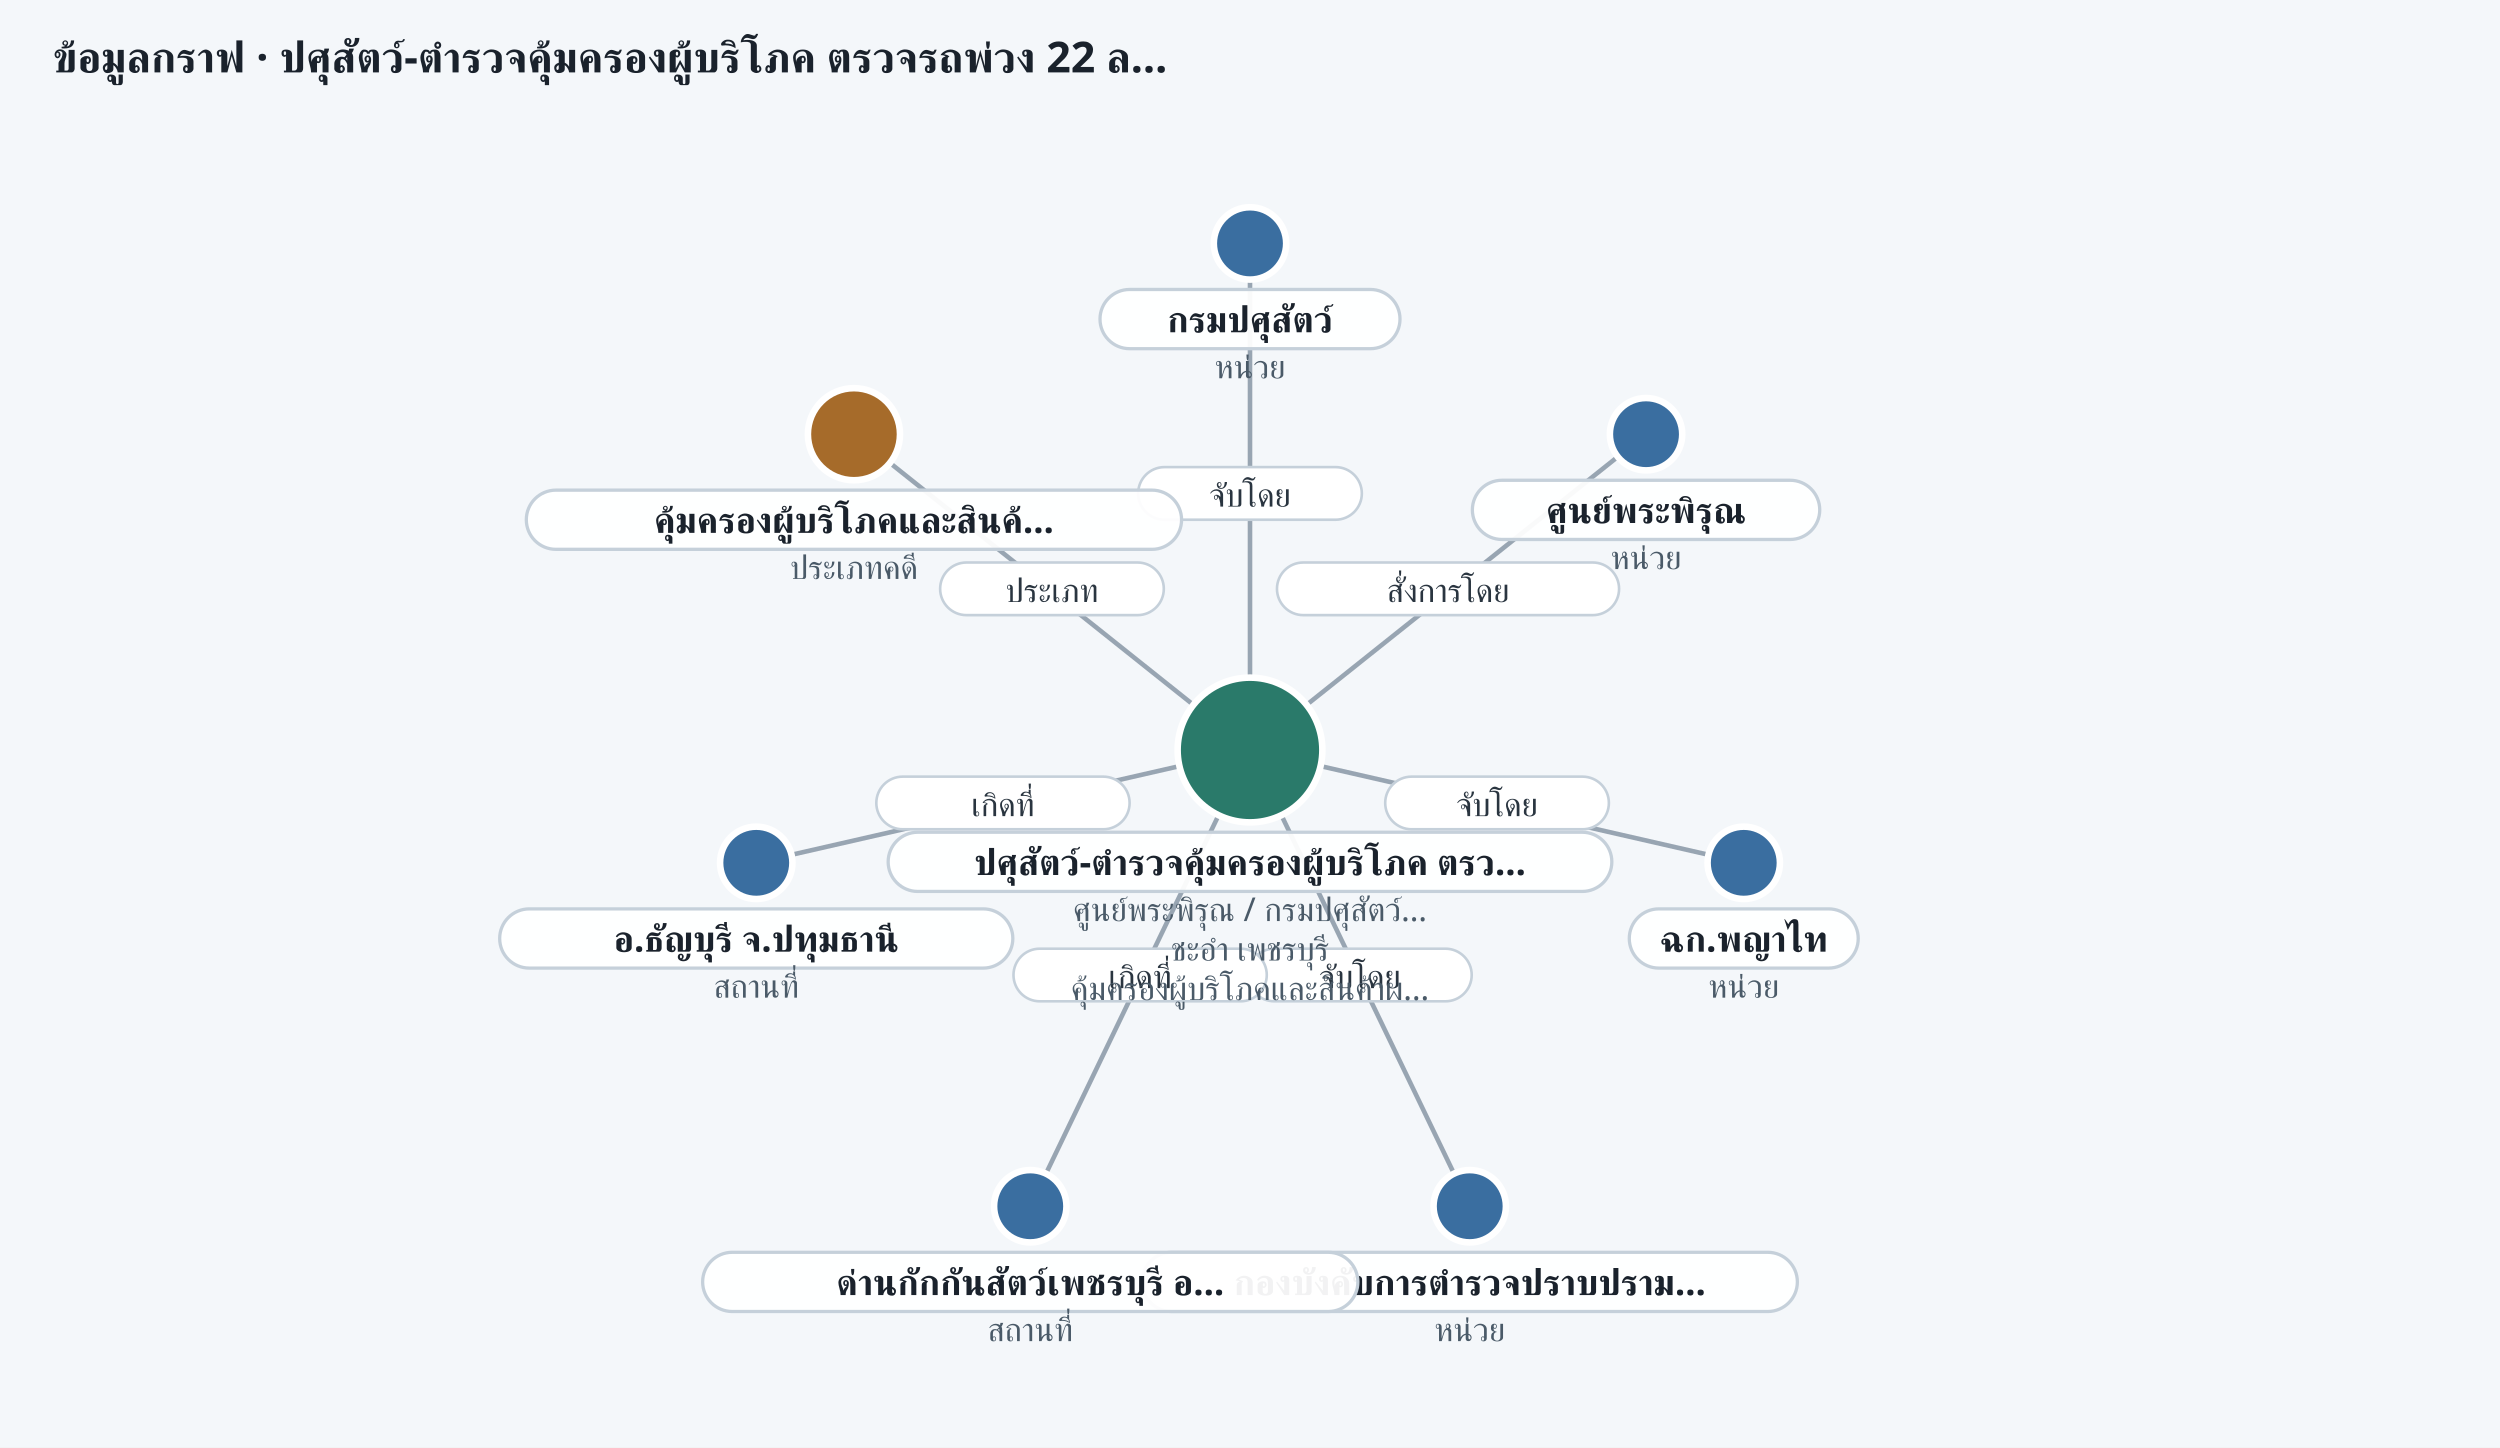
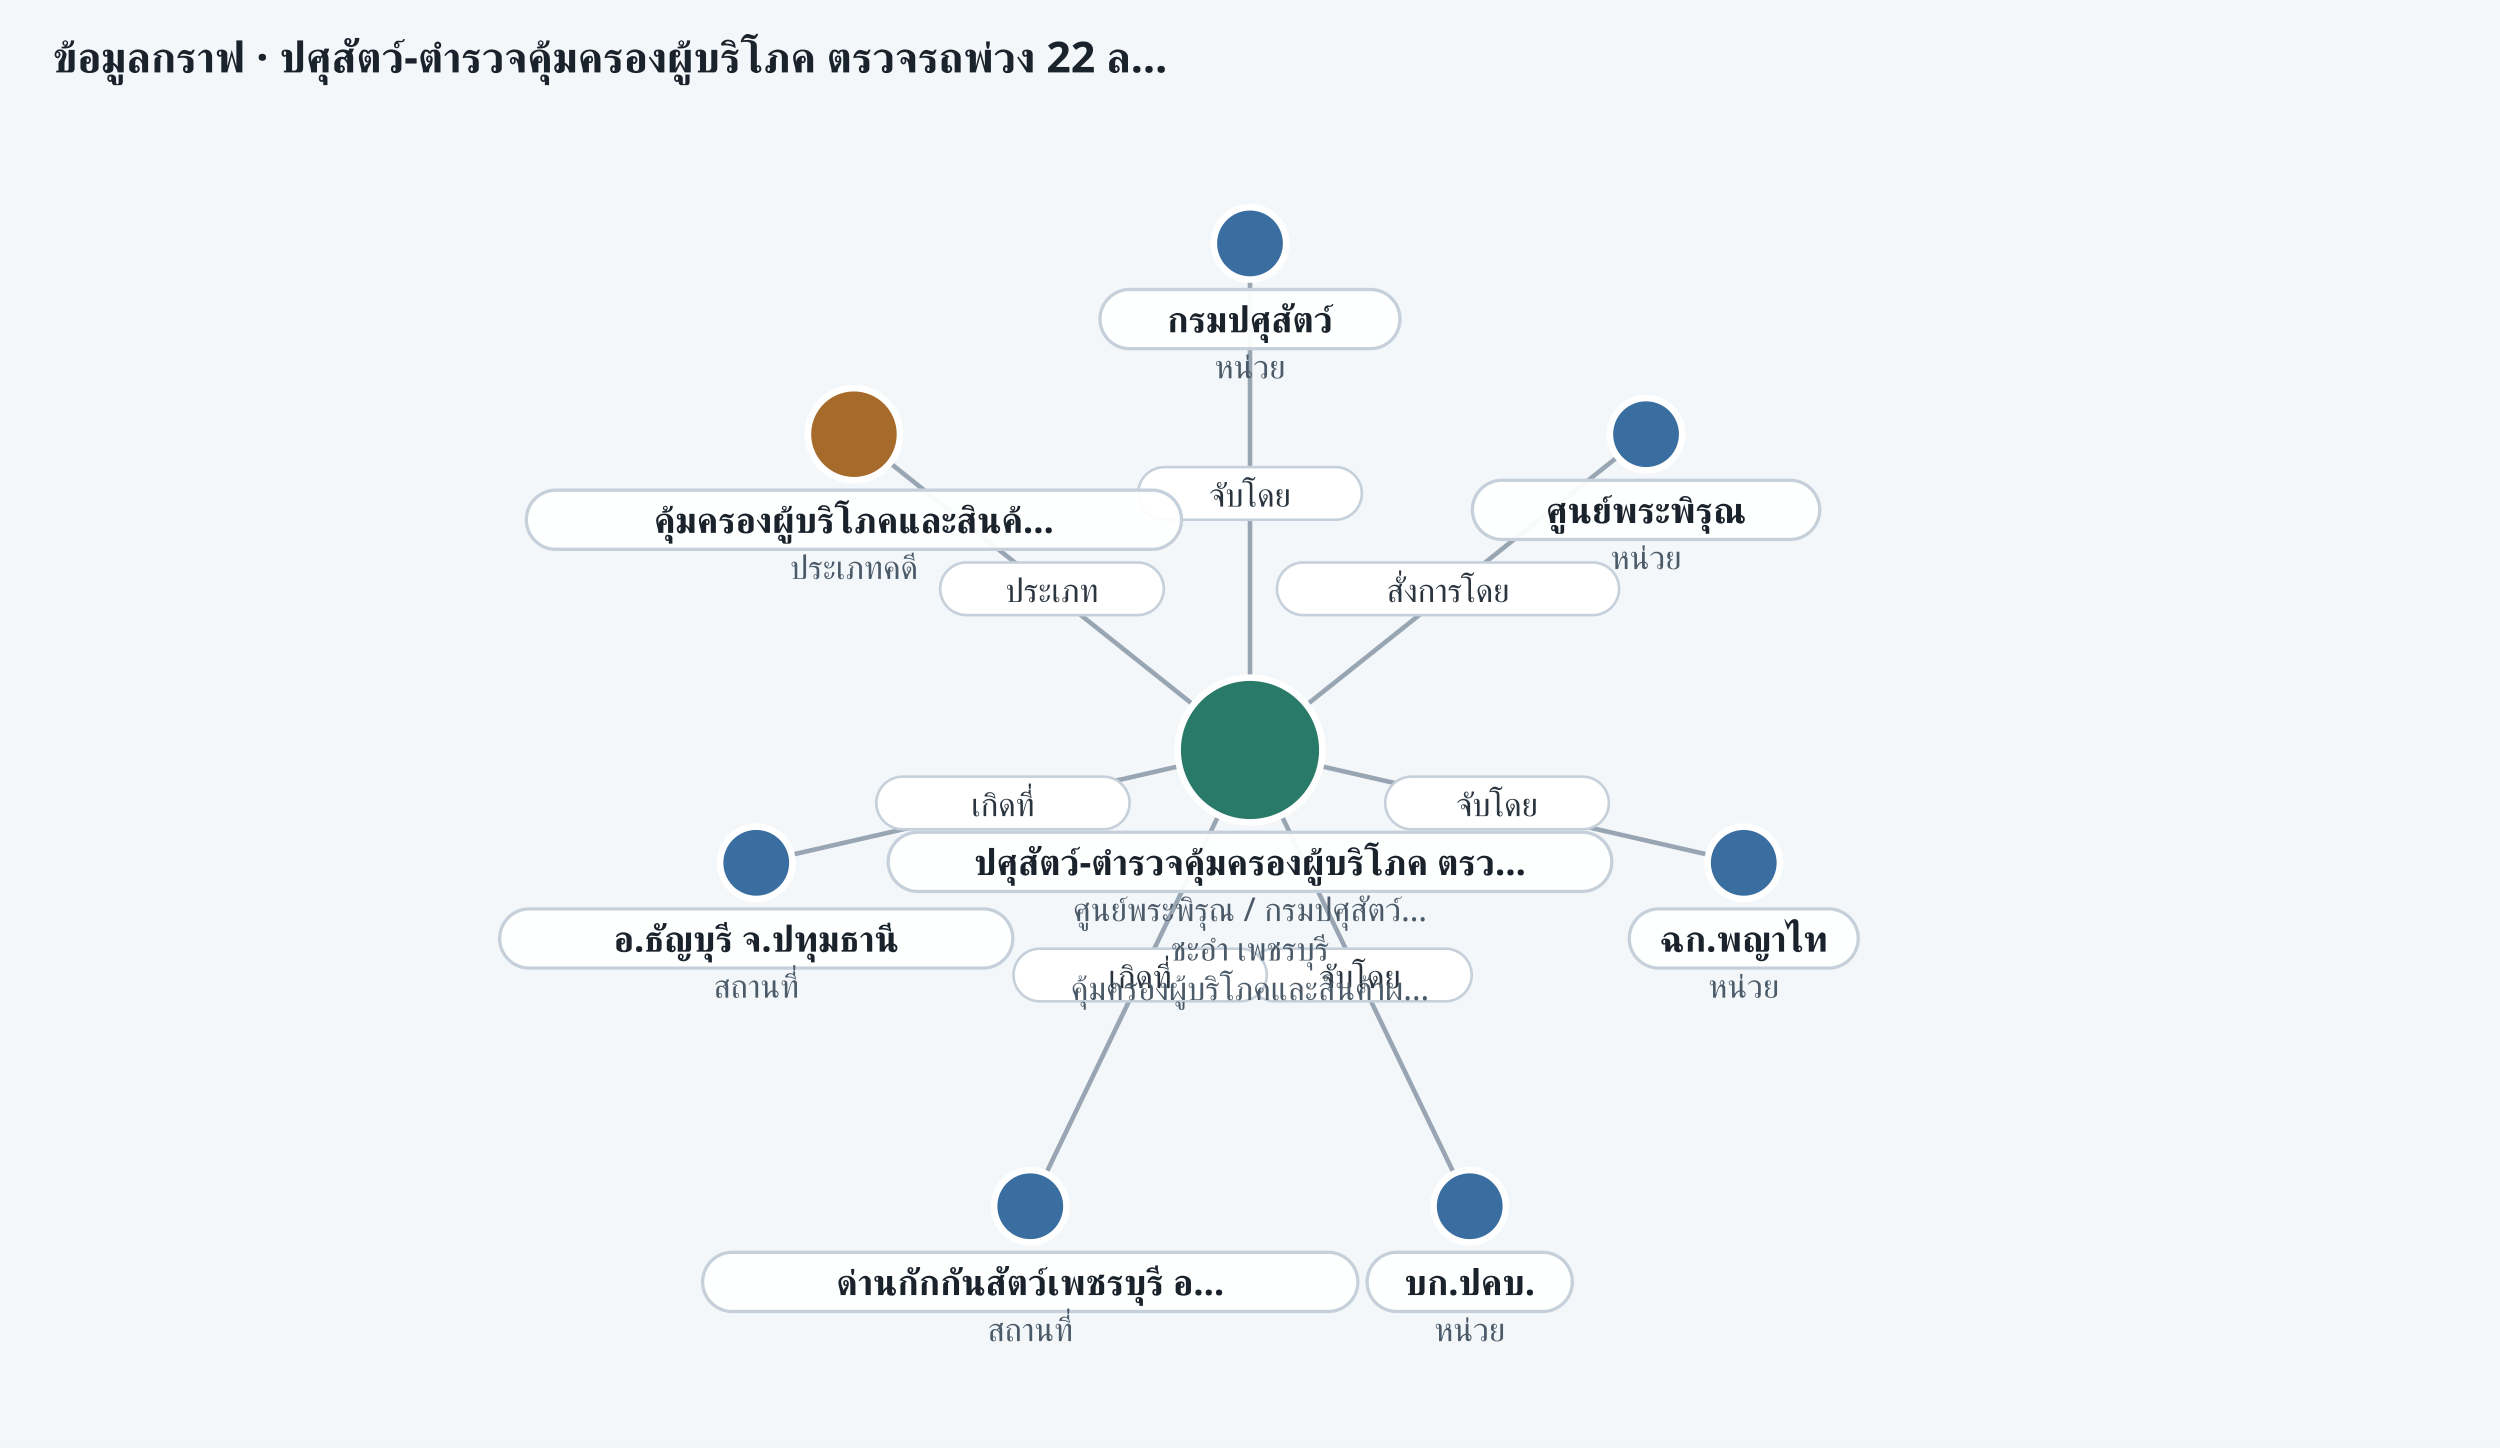
<svg xmlns="http://www.w3.org/2000/svg" width="760" height="440" viewBox="0 0 760 440" role="img" aria-label="ego graph 20261029-consumer-02">
  <rect width="100%" height="100%" fill="#f4f7fa" />
  <text x="16" y="22" font-size="13" font-weight="700" fill="#1a222c" font-family="Sarabun, Anuphan, sans-serif">ข้อมูลกราฟ · ปศุสัตว์-ตำรวจคุ้มครองผู้บริโภค ตรวจรถพ่วง 22 ล…</text>
  <line x1="380.0" y1="228.0" x2="380.0" y2="74.0" stroke="#7a8a9a" stroke-width="1.4" opacity="0.75" />
  <rect x="346.0" y="142.0" width="68.0" height="16" rx="8" fill="#fff" stroke="#c5d0da" stroke-width="0.8" />
  <text x="380.0" y="154.0" text-anchor="middle" font-size="10" fill="#2a3540" font-family="Sarabun, Anuphan, sans-serif">จับโดย</text>
  <line x1="380.0" y1="228.0" x2="500.4" y2="132.0" stroke="#7a8a9a" stroke-width="1.4" opacity="0.75" />
  <rect x="388.2" y="171.0" width="104.0" height="16" rx="8" fill="#fff" stroke="#c5d0da" stroke-width="0.8" />
  <text x="440.2" y="183.0" text-anchor="middle" font-size="10" fill="#2a3540" font-family="Sarabun, Anuphan, sans-serif">สั่งการโดย</text>
  <line x1="380.0" y1="228.0" x2="530.1" y2="262.3" stroke="#7a8a9a" stroke-width="1.4" opacity="0.75" />
  <rect x="421.1" y="236.1" width="68.0" height="16" rx="8" fill="#fff" stroke="#c5d0da" stroke-width="0.8" />
  <text x="455.1" y="248.1" text-anchor="middle" font-size="10" fill="#2a3540" font-family="Sarabun, Anuphan, sans-serif">จับโดย</text>
  <line x1="380.0" y1="228.0" x2="446.8" y2="366.7" stroke="#7a8a9a" stroke-width="1.4" opacity="0.75" />
  <rect x="379.4" y="288.4" width="68.0" height="16" rx="8" fill="#fff" stroke="#c5d0da" stroke-width="0.8" />
  <text x="413.4" y="300.4" text-anchor="middle" font-size="10" fill="#2a3540" font-family="Sarabun, Anuphan, sans-serif">จับโดย</text>
  <line x1="380.0" y1="228.0" x2="313.2" y2="366.7" stroke="#7a8a9a" stroke-width="1.4" opacity="0.75" />
  <rect x="308.1" y="288.4" width="77.0" height="16" rx="8" fill="#fff" stroke="#c5d0da" stroke-width="0.8" />
  <text x="346.6" y="300.4" text-anchor="middle" font-size="10" fill="#2a3540" font-family="Sarabun, Anuphan, sans-serif">เกิดที่</text>
  <line x1="380.0" y1="228.0" x2="229.9" y2="262.3" stroke="#7a8a9a" stroke-width="1.4" opacity="0.75" />
  <rect x="266.4" y="236.1" width="77.0" height="16" rx="8" fill="#fff" stroke="#c5d0da" stroke-width="0.8" />
  <text x="304.9" y="248.1" text-anchor="middle" font-size="10" fill="#2a3540" font-family="Sarabun, Anuphan, sans-serif">เกิดที่</text>
  <line x1="380.0" y1="228.0" x2="259.6" y2="132.0" stroke="#7a8a9a" stroke-width="1.4" opacity="0.75" />
  <rect x="285.8" y="171.0" width="68.0" height="16" rx="8" fill="#fff" stroke="#c5d0da" stroke-width="0.8" />
  <text x="319.8" y="183.0" text-anchor="middle" font-size="10" fill="#2a3540" font-family="Sarabun, Anuphan, sans-serif">ประเภท</text>
  <circle cx="380.0" cy="228.0" r="22" fill="#2a7a6a" stroke="#fff" stroke-width="2" />
  <rect x="270.0" y="253.0" width="220.0" height="18" rx="9" fill="rgba(255,255,255,0.94)" stroke="#c5d0da" />
  <text x="380.0" y="266.0" text-anchor="middle" font-size="11" font-weight="600" fill="#1a222c" font-family="Sarabun, Anuphan, sans-serif">ปศุสัตว์-ตำรวจคุ้มครองผู้บริโภค ตรว…</text>
  <text x="380.0" y="280.0" text-anchor="middle" font-size="10" fill="#4a5a68" font-family="Sarabun, Anuphan, sans-serif">ศูนย์พระพิรุณ / กรมปศุสัตว์…</text>
  <text x="380.0" y="292.0" text-anchor="middle" font-size="10" fill="#4a5a68" font-family="Sarabun, Anuphan, sans-serif">ชะอำ เพชรบุรี</text>
  <text x="380.0" y="304.0" text-anchor="middle" font-size="10" fill="#4a5a68" font-family="Sarabun, Anuphan, sans-serif">คุ้มครองผู้บริโภคและสินค้าผ…</text>
  <circle cx="380.0" cy="74.0" r="11" fill="#3a6ea0" stroke="#fff" stroke-width="2" />
  <rect x="334.4" y="88.0" width="91.2" height="18" rx="9" fill="rgba(255,255,255,0.94)" stroke="#c5d0da" />
  <text x="380.0" y="101.0" text-anchor="middle" font-size="11" font-weight="600" fill="#1a222c" font-family="Sarabun, Anuphan, sans-serif">กรมปศุสัตว์</text>
  <text x="380.0" y="115.0" text-anchor="middle" font-size="10" fill="#4a5a68" font-family="Sarabun, Anuphan, sans-serif">หน่วย</text>
  <circle cx="500.4" cy="132.0" r="11" fill="#3a6ea0" stroke="#fff" stroke-width="2" />
  <rect x="447.6" y="146.0" width="105.6" height="18" rx="9" fill="rgba(255,255,255,0.94)" stroke="#c5d0da" />
  <text x="500.4" y="159.0" text-anchor="middle" font-size="11" font-weight="600" fill="#1a222c" font-family="Sarabun, Anuphan, sans-serif">ศูนย์พระพิรุณ</text>
  <text x="500.4" y="173.0" text-anchor="middle" font-size="10" fill="#4a5a68" font-family="Sarabun, Anuphan, sans-serif">หน่วย</text>
  <circle cx="530.1" cy="262.3" r="11" fill="#3a6ea0" stroke="#fff" stroke-width="2" />
  <rect x="495.3" y="276.3" width="69.6" height="18" rx="9" fill="rgba(255,255,255,0.94)" stroke="#c5d0da" />
  <text x="530.1" y="289.3" text-anchor="middle" font-size="11" font-weight="600" fill="#1a222c" font-family="Sarabun, Anuphan, sans-serif">ฉก.พญาไท</text>
  <text x="530.1" y="303.3" text-anchor="middle" font-size="10" fill="#4a5a68" font-family="Sarabun, Anuphan, sans-serif">หน่วย</text>
  <circle cx="446.8" cy="366.7" r="11" fill="#3a6ea0" stroke="#fff" stroke-width="2" />
-   <rect x="347.2" y="380.7" width="199.2" height="18" rx="9" fill="rgba(255,255,255,0.94)" stroke="#c5d0da" />
-   <text x="446.8" y="393.7" text-anchor="middle" font-size="11" font-weight="600" fill="#1a222c" font-family="Sarabun, Anuphan, sans-serif">กองบังคับการตำรวจปราบปราม…</text>
+   <rect x="415.6" y="380.7" width="62.4" height="18" rx="9" fill="rgba(255,255,255,0.94)" stroke="#c5d0da" />
+   <text x="446.8" y="393.7" text-anchor="middle" font-size="11" font-weight="600" fill="#1a222c" font-family="Sarabun, Anuphan, sans-serif">บก.ปคบ.</text>
  <text x="446.8" y="407.7" text-anchor="middle" font-size="10" fill="#4a5a68" font-family="Sarabun, Anuphan, sans-serif">หน่วย</text>
  <circle cx="313.2" cy="366.7" r="11" fill="#3a6ea0" stroke="#fff" stroke-width="2" />
  <rect x="213.6" y="380.7" width="199.2" height="18" rx="9" fill="rgba(255,255,255,0.94)" stroke="#c5d0da" />
  <text x="313.2" y="393.7" text-anchor="middle" font-size="11" font-weight="600" fill="#1a222c" font-family="Sarabun, Anuphan, sans-serif">ด่านกักกันสัตว์เพชรบุรี อ…</text>
  <text x="313.2" y="407.7" text-anchor="middle" font-size="10" fill="#4a5a68" font-family="Sarabun, Anuphan, sans-serif">สถานที่</text>
  <circle cx="229.9" cy="262.3" r="11" fill="#3a6ea0" stroke="#fff" stroke-width="2" />
  <rect x="151.9" y="276.3" width="156.0" height="18" rx="9" fill="rgba(255,255,255,0.94)" stroke="#c5d0da" />
  <text x="229.9" y="289.3" text-anchor="middle" font-size="11" font-weight="600" fill="#1a222c" font-family="Sarabun, Anuphan, sans-serif">อ.ธัญบุรี จ.ปทุมธานี</text>
  <text x="229.9" y="303.3" text-anchor="middle" font-size="10" fill="#4a5a68" font-family="Sarabun, Anuphan, sans-serif">สถานที่</text>
  <circle cx="259.6" cy="132.0" r="14" fill="#a66b2a" stroke="#fff" stroke-width="2" />
  <rect x="160.0" y="149.0" width="199.2" height="18" rx="9" fill="rgba(255,255,255,0.94)" stroke="#c5d0da" />
  <text x="259.6" y="162.0" text-anchor="middle" font-size="11" font-weight="600" fill="#1a222c" font-family="Sarabun, Anuphan, sans-serif">คุ้มครองผู้บริโภคและสินค้…</text>
  <text x="259.6" y="176.0" text-anchor="middle" font-size="10" fill="#4a5a68" font-family="Sarabun, Anuphan, sans-serif">ประเภทคดี</text>
</svg>
